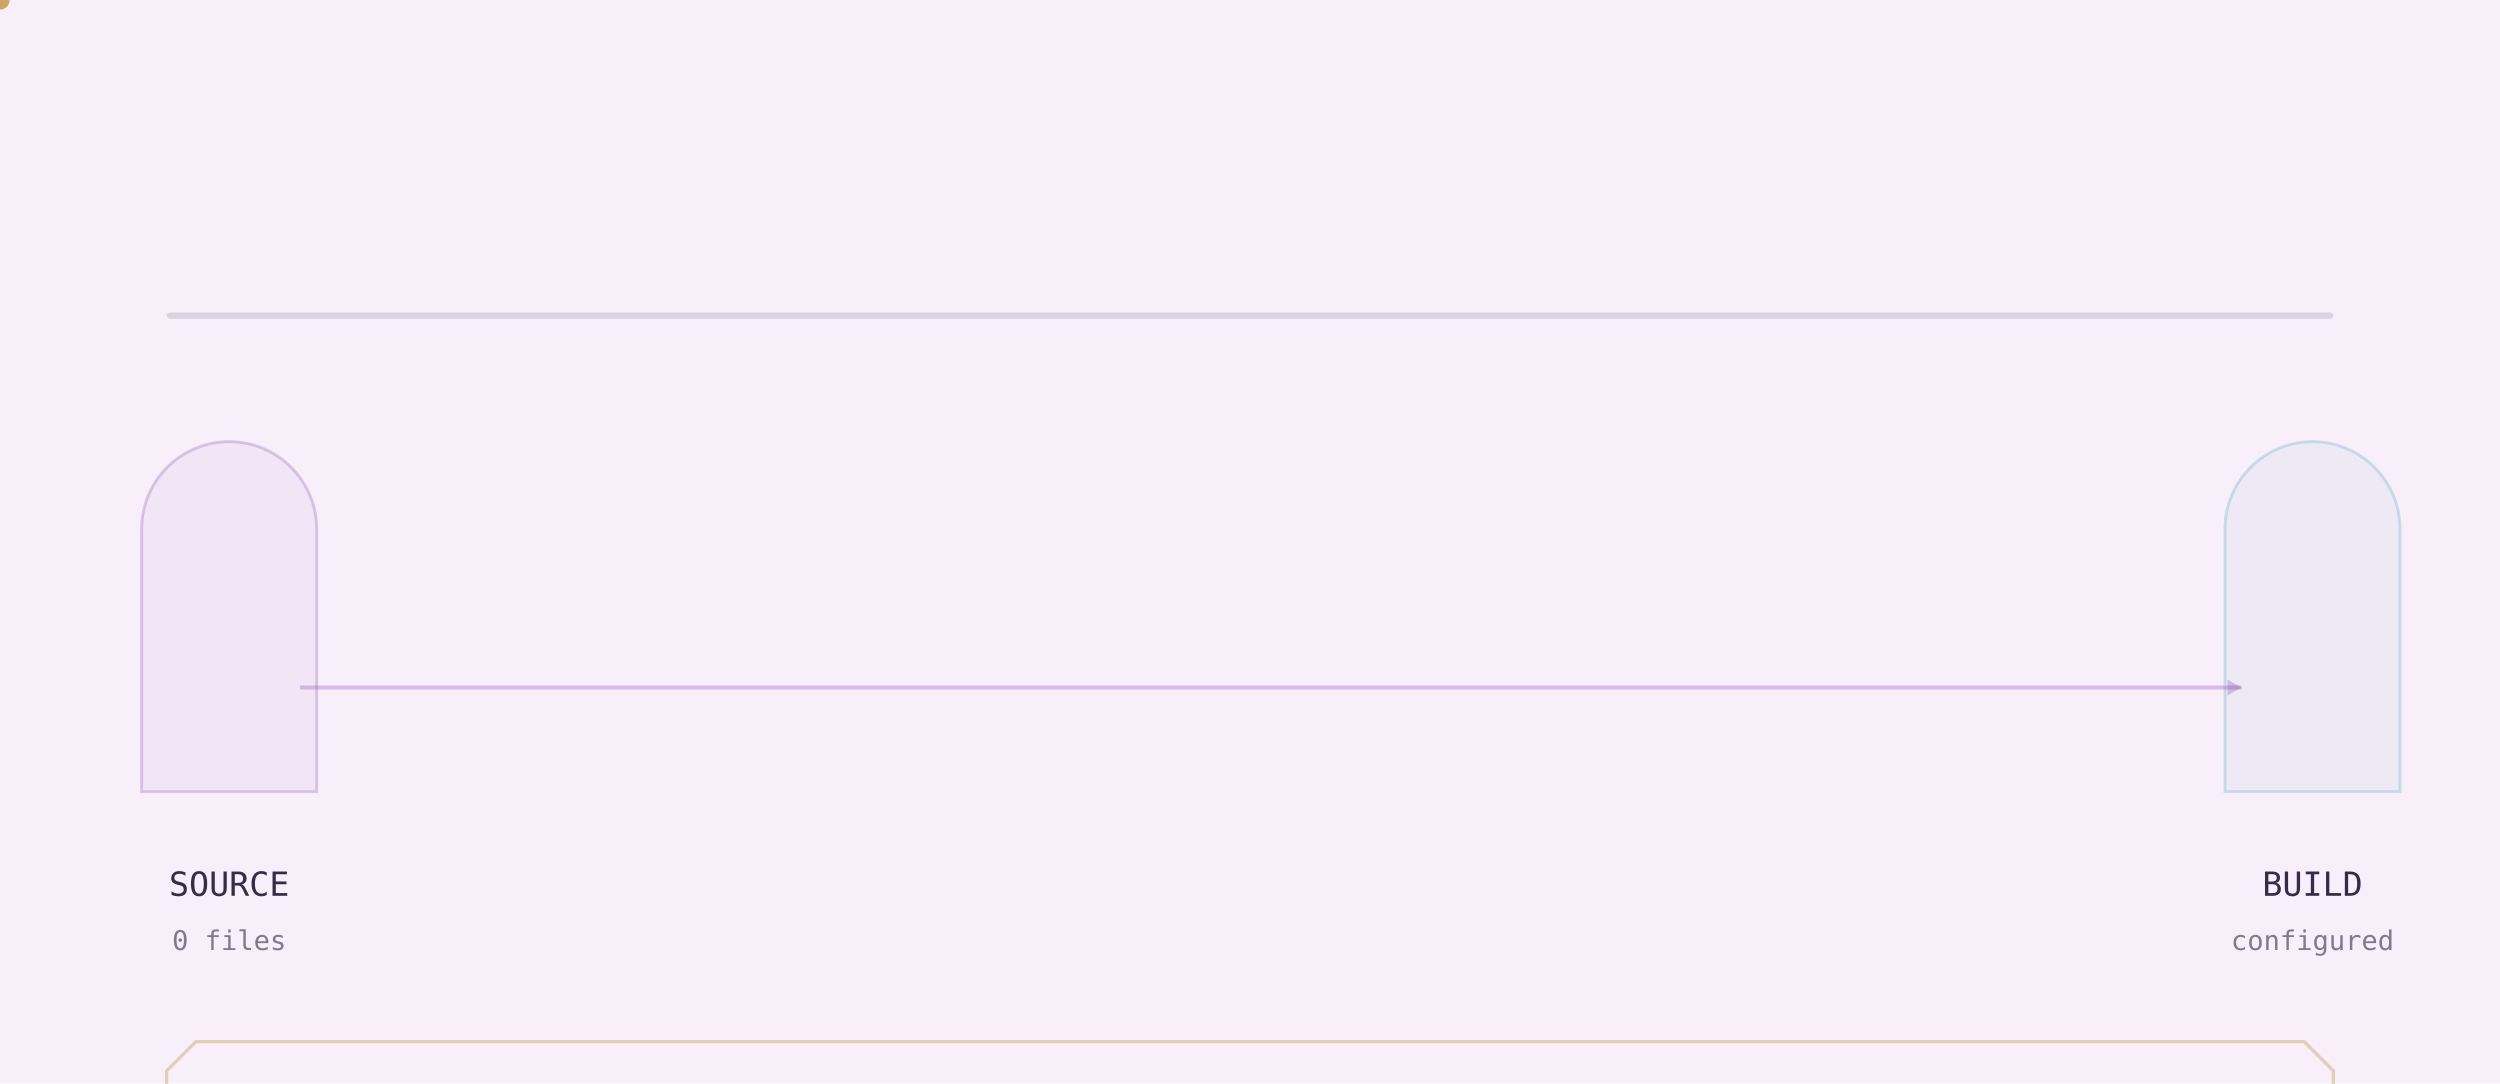
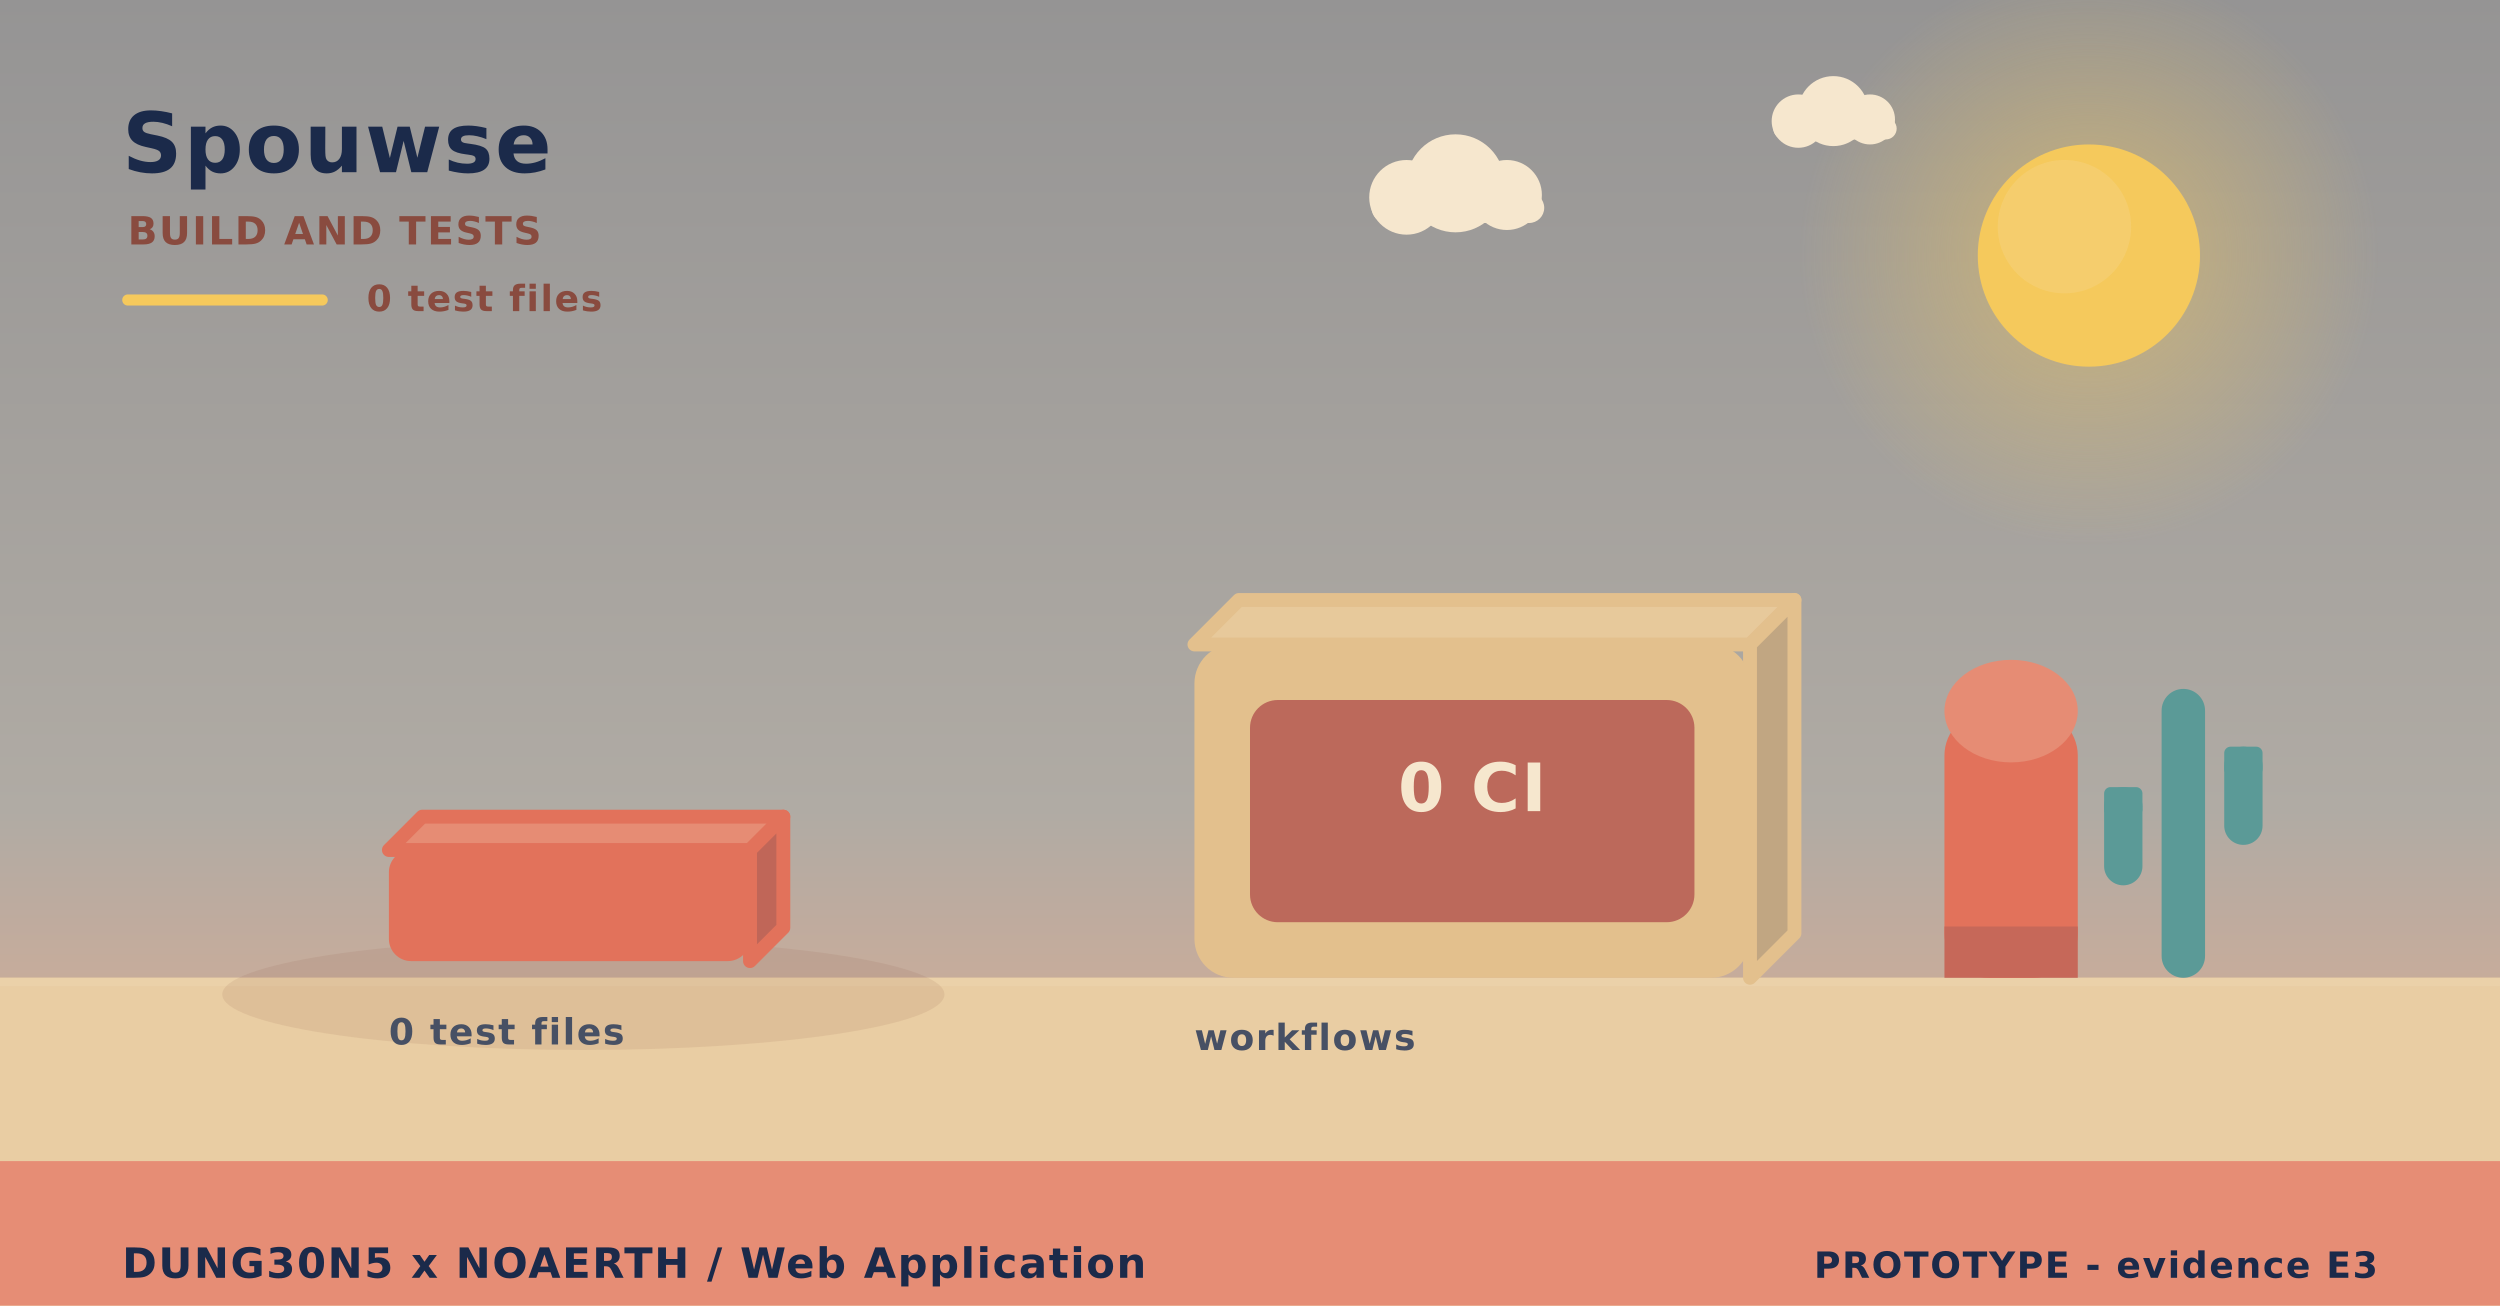
- <svg xmlns="http://www.w3.org/2000/svg" viewBox="0 0 1200 520" width="1200" height="520" role="img" aria-label="Spouwse build evidence">
-   <rect width="1200" height="520" fill="#f8effb" />
-   <defs>
-     <linearGradient id="gb" x1="0" y1="0" x2="1" y2="1">
-       <stop offset="0%" stop-color="#7a3dac" />
-       <stop offset="100%" stop-color="#389eb2" />
-     </linearGradient>
-   </defs>
-   <rect x="80.00" y="150.00" width="1040.00" height="3.00" rx="2.00" fill="rgba(37,22,52,0.140)" opacity="1.00" />
-   <path d="M68.00,380.00 L68.00,254.00 A42.00,42.00 0 0 1 152.00,254.00 L152.00,380.00 Z" fill="rgba(122,61,172,0.100)" opacity="0.55" stroke="rgba(122,61,172,0.450)" stroke-width="1.4" />
-   <polygon points="-192.26,189.00 -136.83,221.00 -136.83,157.00 -192.26,125.00" fill="#735c30" opacity="0.95" />
-   <polygon points="-247.68,221.00 -192.26,253.00 -192.26,189.00 -247.68,157.00" fill="#2c7b8b" opacity="0.95" />
-   <polygon points="-192.26,125.00 -136.83,157.00 -192.26,189.00 -247.68,157.00" fill="#7a3dac" opacity="0.95" />
-   <text x="110" y="430" font-family="ui-monospace,Menlo,monospace" font-size="16" fill="rgba(37,22,52,0.900)" text-anchor="middle">SOURCE</text>
-   <text x="110" y="456" font-family="ui-monospace,Menlo,monospace" font-size="13" fill="rgba(37,22,52,0.550)" text-anchor="middle">0 files</text>
-   <path d="M1068.00,380.00 L1068.00,254.00 A42.00,42.00 0 0 1 1152.00,254.00 L1152.00,380.00 Z" fill="rgba(56,158,178,0.100)" opacity="0.55" stroke="rgba(56,158,178,0.450)" stroke-width="1.4" />
-   <polygon points="673.77,689.00 729.19,721.00 729.19,657.00 673.77,625.00" fill="#735c30" opacity="0.95" />
-   <polygon points="618.34,721.00 673.77,753.00 673.77,689.00 618.34,657.00" fill="#2c7b8b" opacity="0.95" />
-   <polygon points="673.77,625.00 729.19,657.00 673.77,689.00 618.34,657.00" fill="#389eb2" opacity="0.95" />
-   <text x="1110" y="430" font-family="ui-monospace,Menlo,monospace" font-size="16" fill="rgba(37,22,52,0.900)" text-anchor="middle">BUILD</text>
-   <text x="1110" y="456" font-family="ui-monospace,Menlo,monospace" font-size="13" fill="rgba(37,22,52,0.550)" text-anchor="middle">configured</text>
-   <line x1="144.00" y1="330.00" x2="1076.00" y2="330.00" stroke="rgba(122,61,172,0.500)" stroke-width="2.00" opacity="0.55" />
-   <polygon points="1076.00,330.00 1069.20,326.20 1069.20,333.80" fill="rgba(122,61,172,0.500)" opacity="0.55" />
-   <g opacity="0.9">
-     <circle cx="0.00" cy="0.00" r="4.60" fill="#c79e52" opacity="1.00" />
-     <animateTransform attributeName="transform" type="translate" values="144.00,330.00 1076.00,330.00" dur="4.733s" begin="0.0s" repeatCount="indefinite" />
-     <animateTransform attributeName="transform" type="translate" values="1076.00,330.00 144.00,330.00" dur="4.733s" begin="2.367s" repeatCount="indefinite" />
+ <svg xmlns="http://www.w3.org/2000/svg" width="900" height="470" viewBox="0 0 900 470" role="img" aria-label="Spouwse - how it is verified">
+   <linearGradient id="skyb" x1="0" y1="0" x2="0" y2="1">
+     <stop offset="0" stop-color="#959494" />
+     <stop offset="0.62" stop-color="#b0aba4" />
+     <stop offset="1" stop-color="#f3ad8a" />
+   </linearGradient>
+   <rect width="900" height="470" fill="url(#skyb)" />
+   <radialGradient id="sunb">
+     <stop offset="0.35" stop-color="#f5c95c" stop-opacity="0.34" />
+     <stop offset="1" stop-color="#f5c95c" stop-opacity="0" />
+   </radialGradient>
+   <circle cx="752" cy="92" r="104" fill="url(#sunb)" />
+   <circle cx="752" cy="92" r="40" fill="#f5c95c" />
+   <circle cx="743.2" cy="81.6" r="24" fill="#f5d27e" opacity="0.5" />
+   <g>
+     <circle cx="524" cy="66" r="17.64" fill="#f6e7ce" />
+     <circle cx="506.36" cy="71.04" r="13.44" fill="#f6e7ce" />
+     <circle cx="542.48" cy="70.2" r="12.6" fill="#f6e7ce" />
+     <rect x="493.76" y="69.36" width="62.16" height="10.92" rx="5.46" fill="#f6e7ce" />
+     <animateTransform attributeName="transform" type="translate" values="0 0;24 0;0 0" dur="36s" begin="0s" repeatCount="indefinite" />
  </g>
-   <path d="M94.00,500.00 H1106.00 L1120.00,514.00 V546.00 L1106.00,560.00 H94.00 L80.00,546.00 V514.00 Z" fill="none" stroke="rgba(199,158,82,0.500)" stroke-width="1.60" opacity="0.80" />
-   <text x="600" y="536" font-family="ui-monospace,Menlo,monospace" font-size="16" fill="rgba(199,158,82,0.950)" text-anchor="middle">no test suite present in this repository — shown as measured, not implied</text>
+   <g>
+     <circle cx="660" cy="40" r="12.6" fill="#f6e7ce" />
+     <circle cx="647.4" cy="43.6" r="9.6" fill="#f6e7ce" />
+     <circle cx="673.2" cy="43" r="9" fill="#f6e7ce" />
+     <rect x="638.4" y="42.4" width="44.4" height="7.8" rx="3.9" fill="#f6e7ce" />
+     <animateTransform attributeName="transform" type="translate" values="0 0;-18 0;0 0" dur="46s" begin="3s" repeatCount="indefinite" />
+   </g>
+   <rect x="0" y="352" width="900" height="118" fill="#e9cda3" />
+   <rect x="0" y="352" width="900" height="3" fill="#ebd1a9" />
+   <text x="44" y="62" font-family="Verdana,DejaVu Sans,sans-serif" font-size="30" font-weight="700" letter-spacing="0.6" fill="#1b2a4a" text-anchor="start">Spouwse</text>
+   <text x="46" y="88" font-family="Verdana,DejaVu Sans,sans-serif" font-size="14" font-weight="700" letter-spacing="0.6" fill="#894b3f" text-anchor="start">BUILD AND TESTS</text>
+   <rect x="44" y="106" width="74" height="4" rx="2" fill="#f5c95c" />
+   <text x="132" y="112" font-family="Verdana,DejaVu Sans,sans-serif" font-size="13" font-weight="700" letter-spacing="0.6" fill="#894b3f" text-anchor="start">0 test files</text>
+   <ellipse cx="210" cy="358" rx="130" ry="20" fill="rgba(138,90,68,0.11)" />
+   <g>
+     <path d="M140,306 L270,306 L282,294 L152,294 Z" fill="#e68c74" stroke="#e2725b" stroke-width="5" stroke-linejoin="round" />
+     <path d="M270,306 L282,294 L282,334 L270,346 Z" fill="#c06658" stroke="#e2725b" stroke-width="5" stroke-linejoin="round" />
+     <rect x="140" y="306" width="130" height="40" rx="8" fill="#e2725b" />
+     <animateTransform attributeName="transform" type="translate" values="0 10;0 0" dur="0.8s" begin="0.5s" fill="freeze" />
+   </g>
+   <text x="140" y="376" font-family="Verdana,DejaVu Sans,sans-serif" font-size="13" font-weight="700" letter-spacing="0.6" fill="#475064" text-anchor="start">0 test files</text>
+   <path d="M430,232 L630,232 L646,216 L446,216 Z" fill="#e7c99b" stroke="#e3c08d" stroke-width="5" stroke-linejoin="round" />
+   <path d="M630,232 L646,216 L646,336 L630,352 Z" fill="#c1a682" stroke="#e3c08d" stroke-width="5" stroke-linejoin="round" />
+   <rect x="430" y="232" width="200" height="120" rx="14" fill="#e3c08d" />
+   <rect x="450" y="252" width="160" height="80" rx="10" fill="#ba6458" opacity="0.94" />
+   <text x="530" y="292" font-family="Verdana,DejaVu Sans,sans-serif" font-size="24" font-weight="700" letter-spacing="0.6" fill="#f6e7ce" text-anchor="middle">0 CI</text>
+   <text x="430" y="378" font-family="Verdana,DejaVu Sans,sans-serif" font-size="13" font-weight="700" letter-spacing="0.6" fill="#475064" text-anchor="start">workflows</text>
+   <rect x="700" y="256" width="48" height="96" rx="16" fill="#e2725b" />
+   <ellipse cx="724" cy="256" rx="24" ry="18.46" fill="#e68c74" />
+   <rect x="700" y="333.54" width="48" height="18.46" fill="#c66859" />
+   <rect x="778.18" y="248" width="15.64" height="104" rx="7.82" fill="#5b9a97" />
+   <rect x="757.48" y="283.36" width="13.8" height="35.36" rx="6.9" fill="#5b9a97" />
+   <rect x="757.48" y="283.36" width="13.8" height="10.4" rx="2.3" fill="#5b9a97" />
+   <rect x="800.72" y="268.8" width="13.8" height="35.36" rx="6.9" fill="#5b9a97" />
+   <rect x="800.72" y="268.8" width="13.8" height="10.4" rx="2.3" fill="#5b9a97" />
+   <rect x="0" y="418" width="900" height="52" rx="0" fill="#e68972" opacity="0.94" />
+   <text x="44" y="460" font-family="Verdana,DejaVu Sans,sans-serif" font-size="15" font-weight="700" letter-spacing="0.6" fill="#1b2a4a" text-anchor="start">DUNG30N5 x NOAERTH  /  Web Application</text>
+   <text x="856" y="460" font-family="Verdana,DejaVu Sans,sans-serif" font-size="13" font-weight="700" letter-spacing="0.6" fill="#1b2a4a" text-anchor="end">PROTOTYPE  -  evidence E3</text>
</svg>
